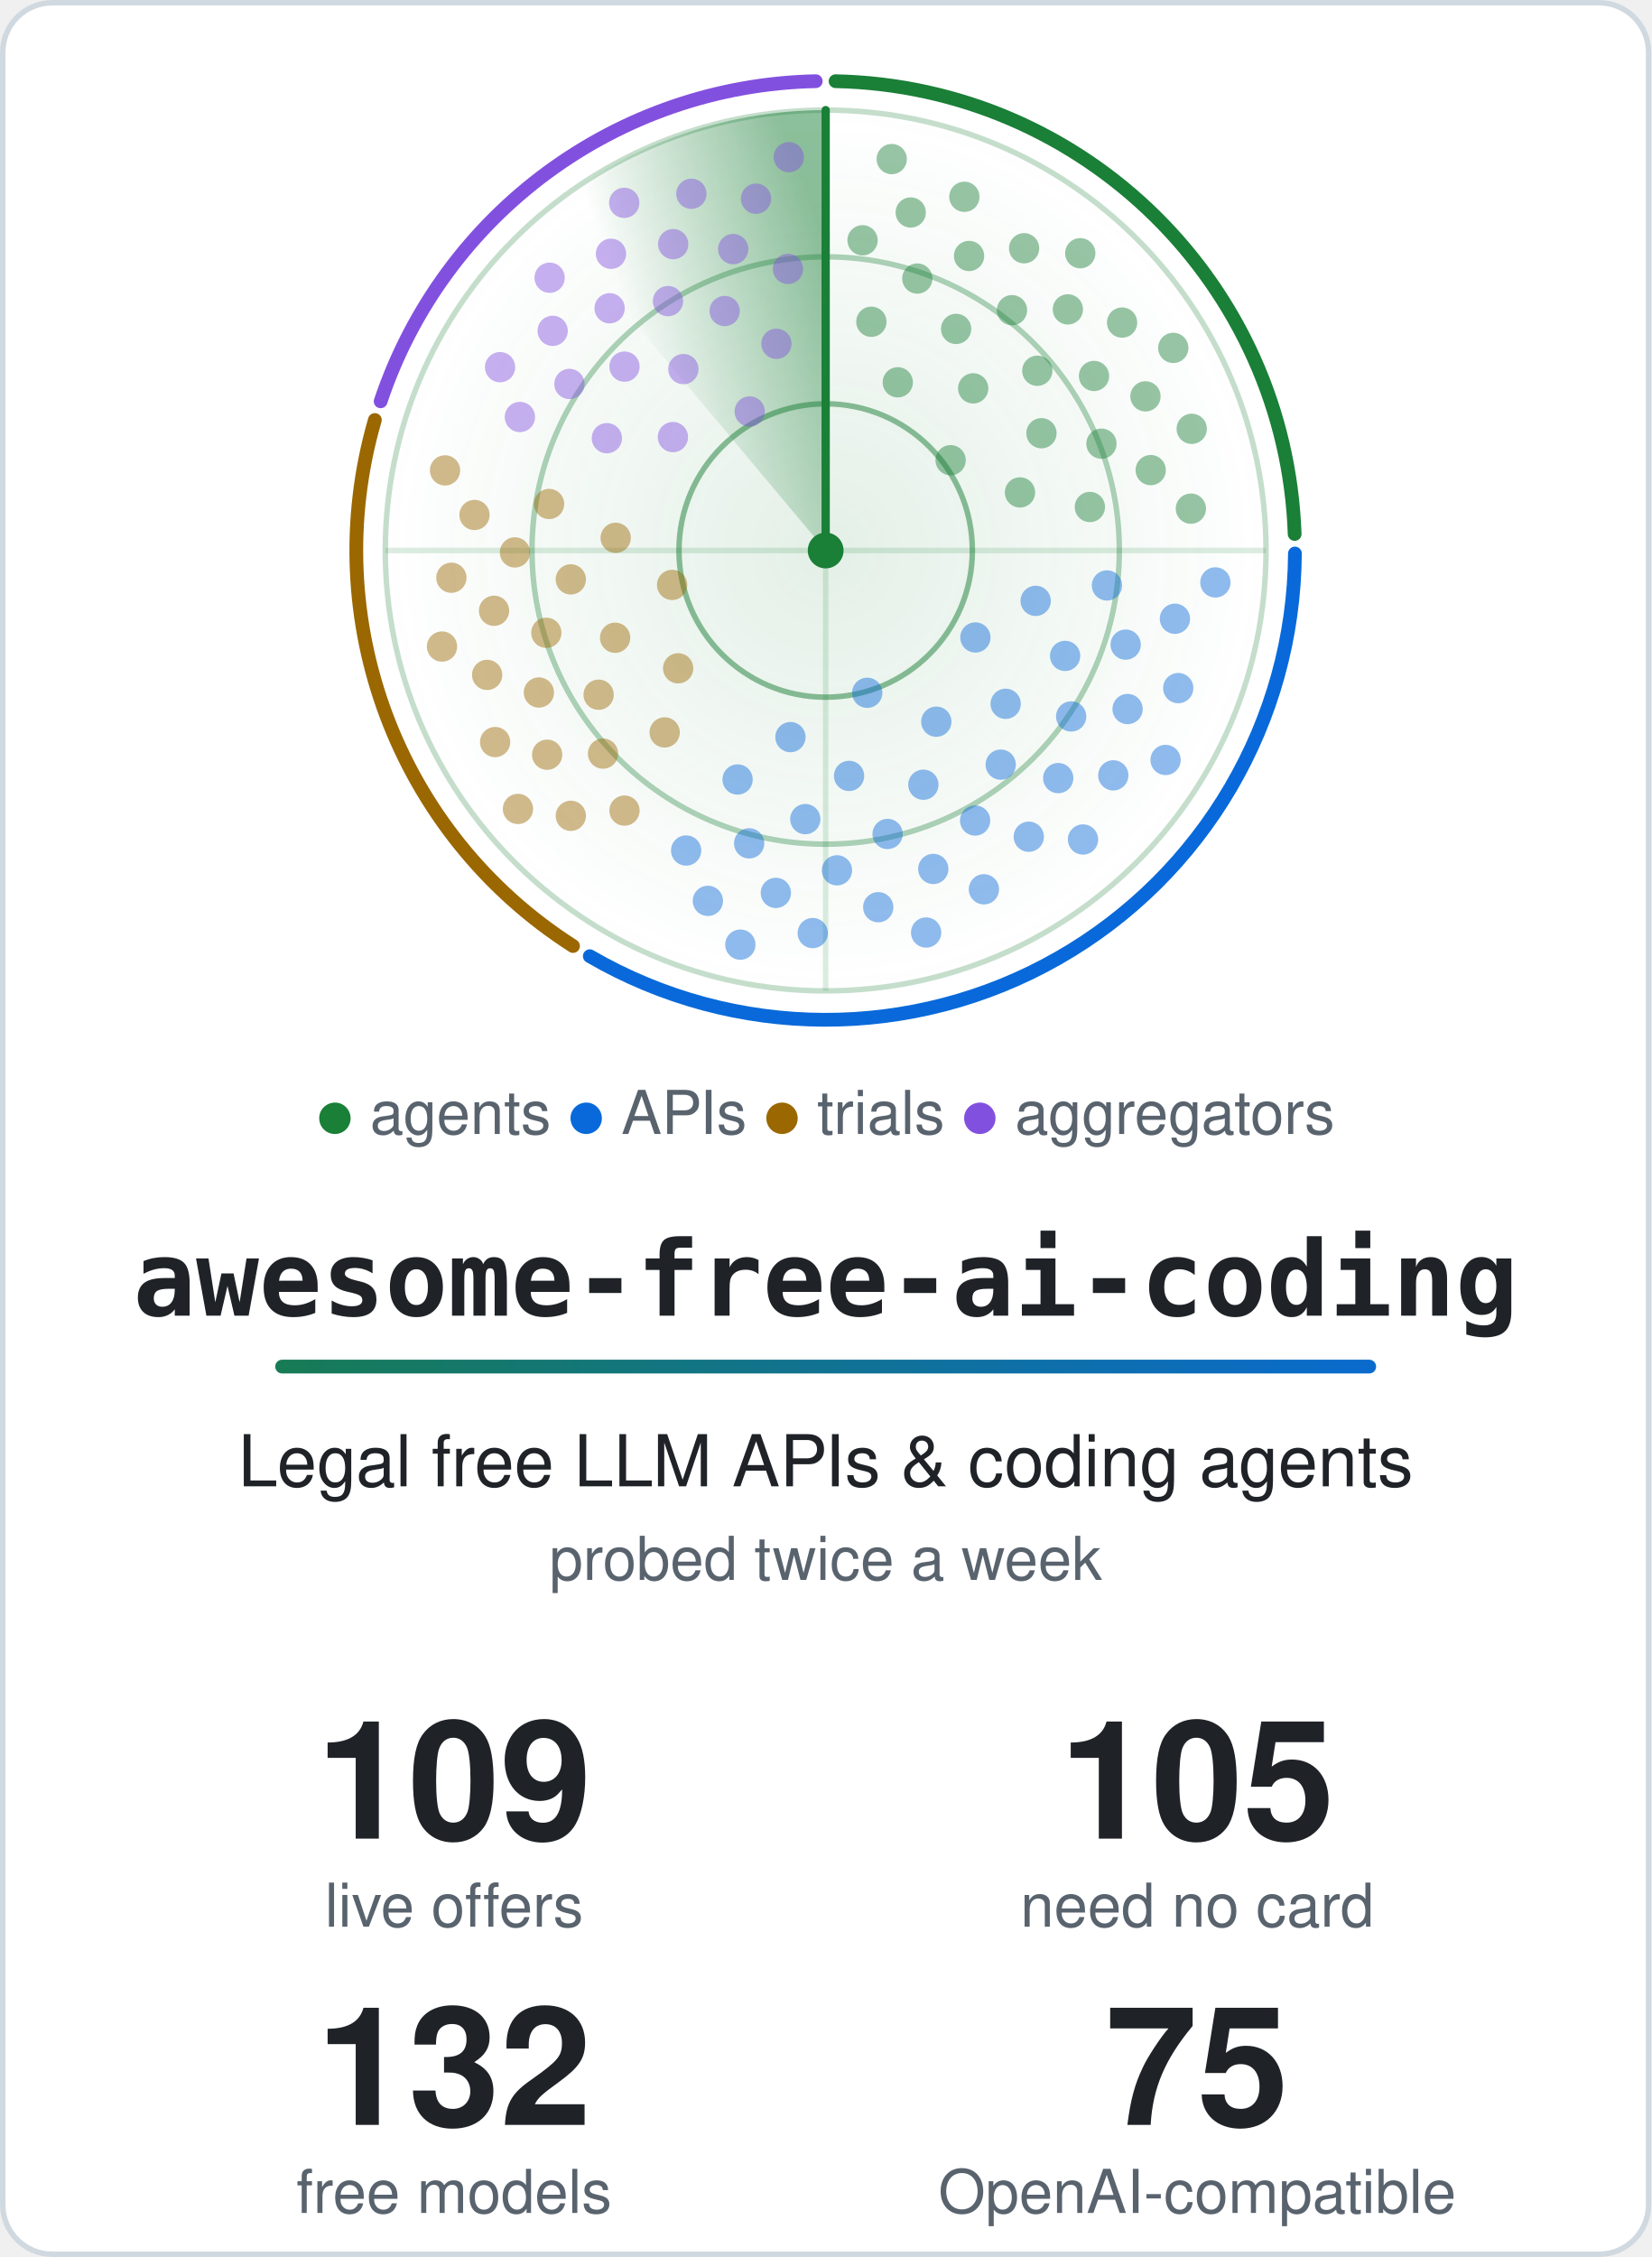
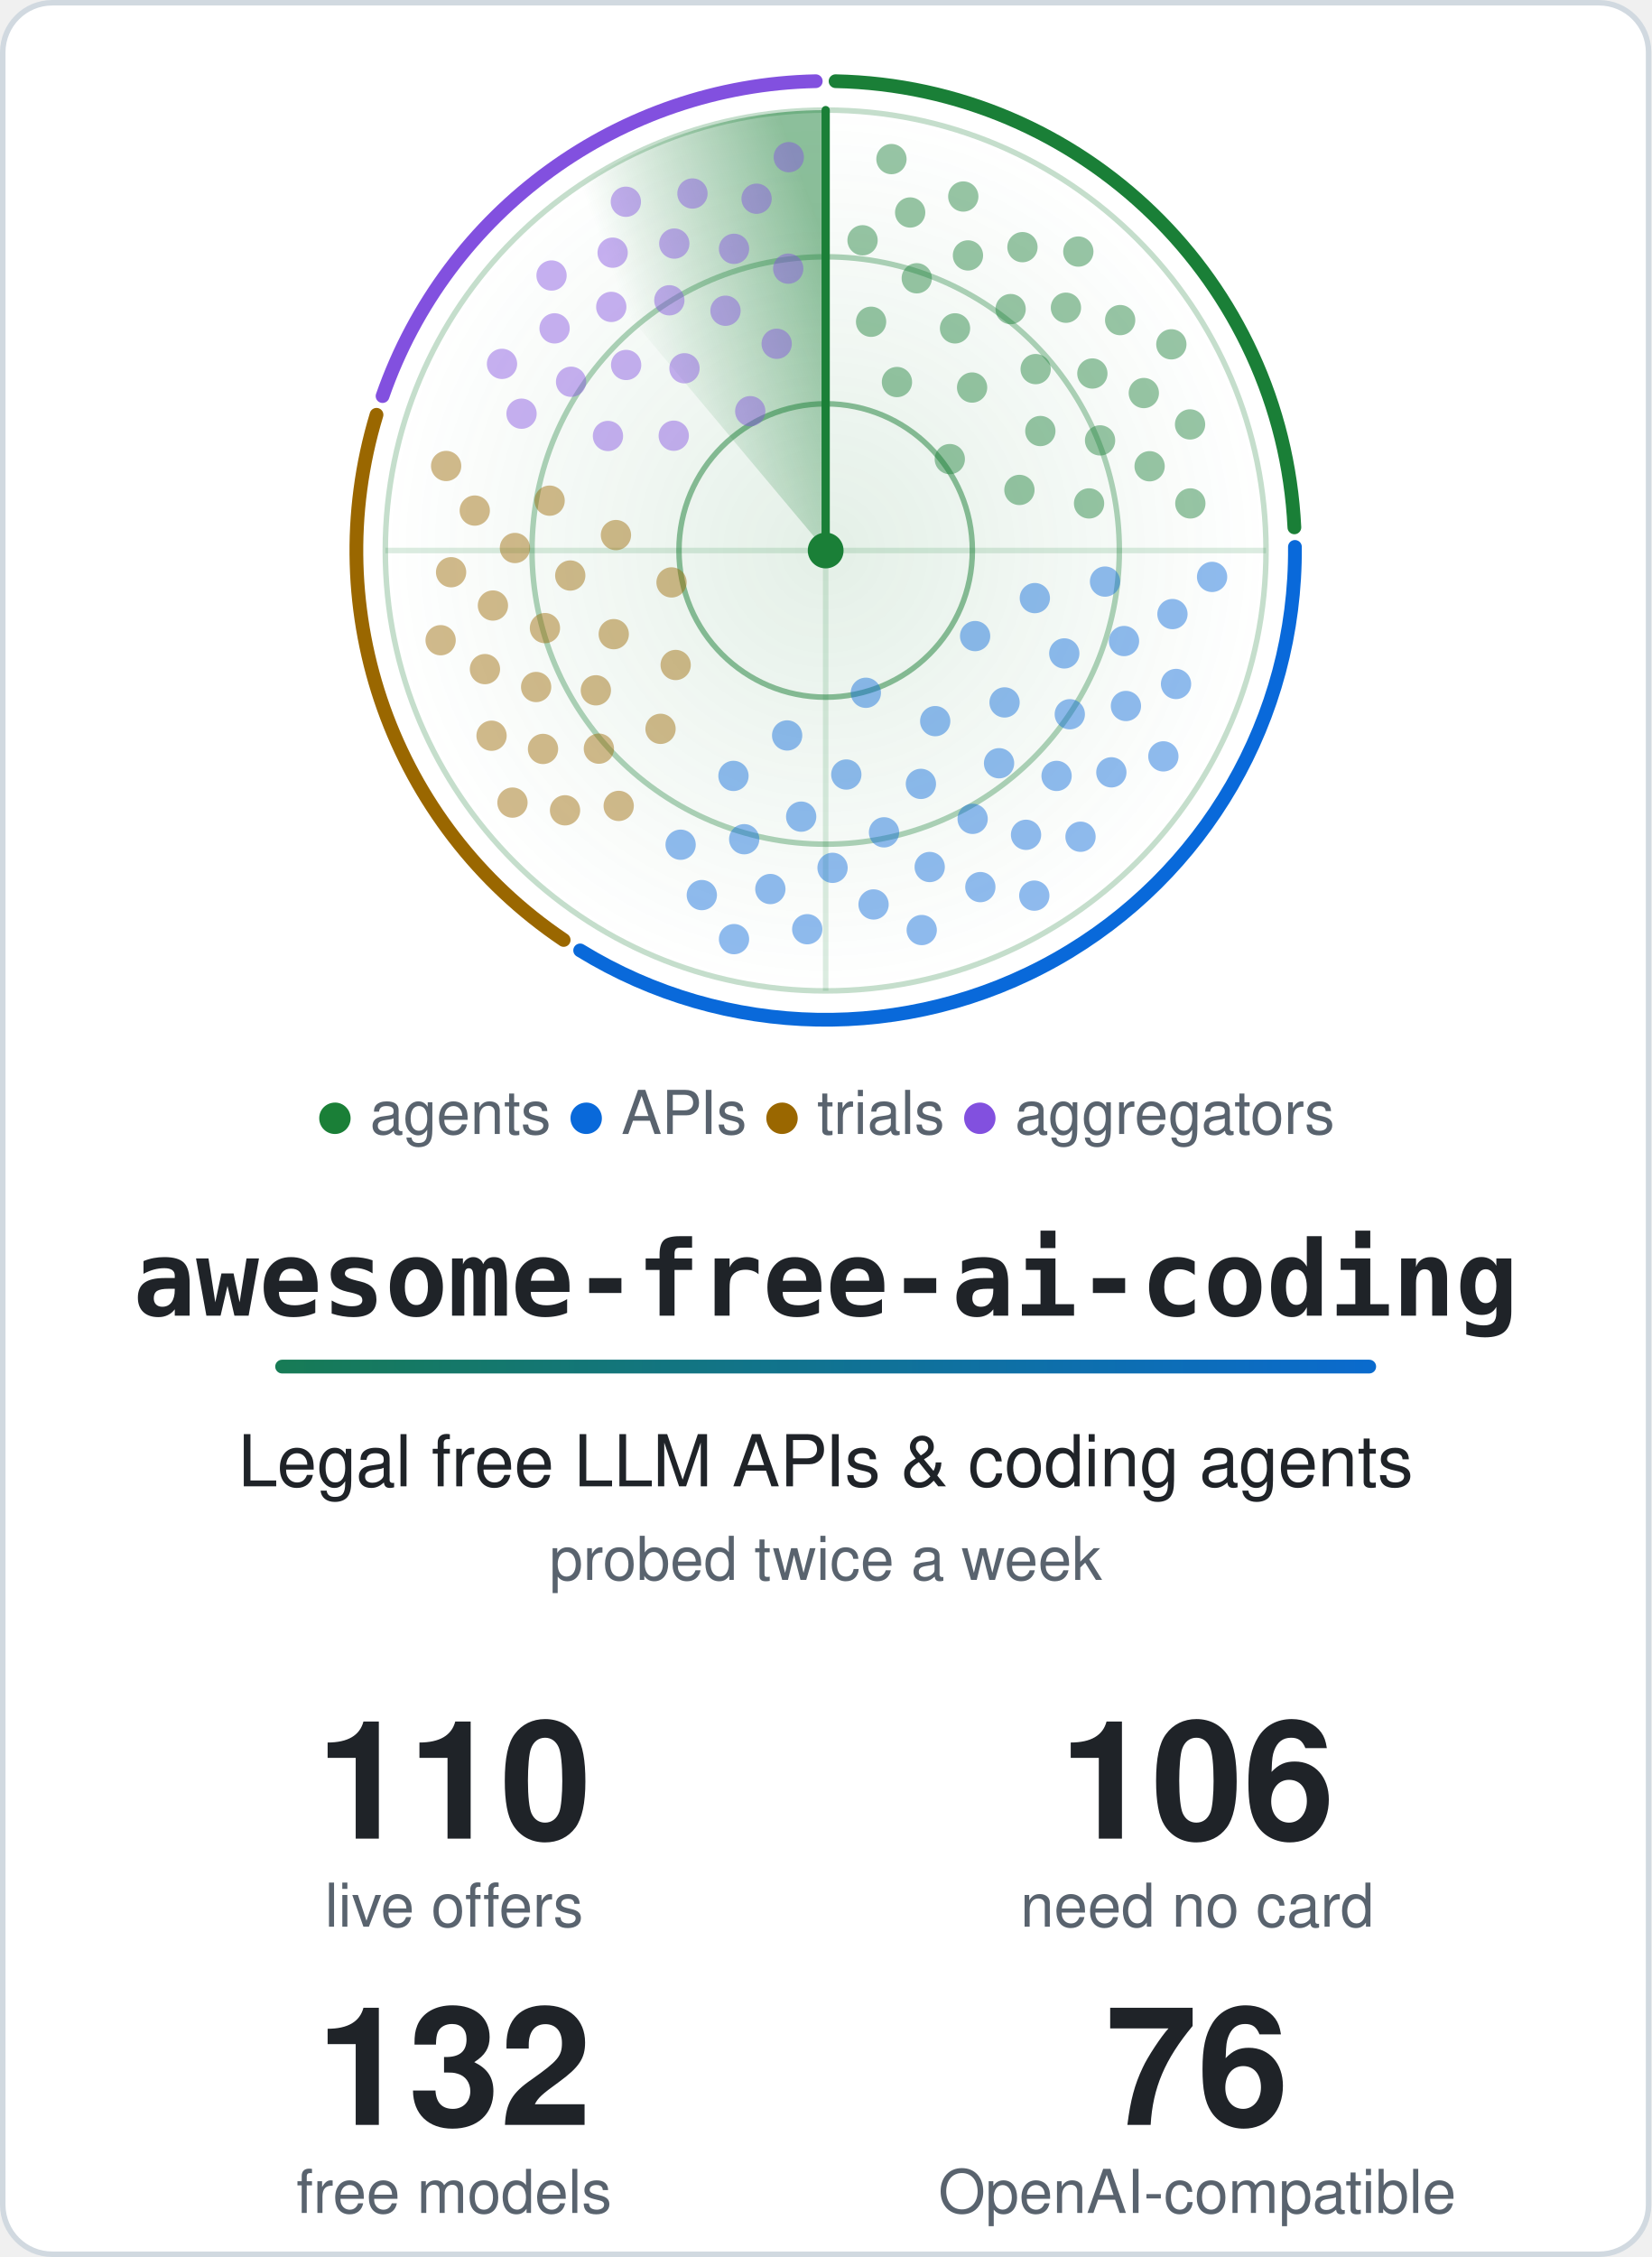
<svg xmlns="http://www.w3.org/2000/svg" width="600" height="820" viewBox="0 0 600 820" role="img" aria-labelledby="title">
  <style>.card{fill:#ffffff;stroke:#d1d9e0}.t{fill:#1f2328}.m{fill:#59636e}.ring{stroke:#1a7f37}.hub{fill:#1a7f37}.beam{stroke:#1a7f37}.s0,.s1,.g0,.g1{stop-color:#1a7f37}.a0{stop-color:#1a7f37}.a1{stop-color:#0969da}.dot.agents,.key.agents{fill:#1a7f37}.rim.agents{stroke:#1a7f37}.dot.apis,.key.apis{fill:#0969da}.rim.apis{stroke:#0969da}.dot.trials,.key.trials{fill:#9a6700}.rim.trials{stroke:#9a6700}.dot.aggregators,.key.aggregators{fill:#8250df}.rim.aggregators{stroke:#8250df}@media (prefers-color-scheme: dark) {.card{fill:#0d1117;stroke:#3d444d}.t{fill:#f0f6fc}.m{fill:#9198a1}.ring{stroke:#3fb950}.hub{fill:#3fb950}.beam{stroke:#3fb950}.s0,.s1,.g0,.g1{stop-color:#3fb950}.a0{stop-color:#3fb950}.a1{stop-color:#4493f8}.dot.agents,.key.agents{fill:#3fb950}.rim.agents{stroke:#3fb950}.dot.apis,.key.apis{fill:#4493f8}.rim.apis{stroke:#4493f8}.dot.trials,.key.trials{fill:#d29922}.rim.trials{stroke:#d29922}.dot.aggregators,.key.aggregators{fill:#ab7df8}.rim.aggregators{stroke:#ab7df8}}.rim{fill:none}.s0{stop-opacity:.5}.s1,.g1{stop-opacity:0}.g0{stop-opacity:.12}.dot{opacity:.45;animation:ping 6s linear infinite}@keyframes ping{0%,4%{opacity:1}55%,100%{opacity:.45}}.turning{animation:turn 6s linear infinite}@keyframes turn{to{transform:rotate(360deg)}}@media (prefers-reduced-motion: reduce) {.dot { animation: none; opacity: 1 } .turning { animation: none }}</style>
  <defs>
    <linearGradient id="accent" gradientUnits="userSpaceOnUse" x1="0" y1="0" x2="540" y2="0">
      <stop class="a0" offset="0" />
      <stop class="a1" offset="1" />
    </linearGradient>
  </defs>
  <rect class="card" x="1" y="1" width="598" height="818" rx="18" stroke-width="2" />
  <defs>
    <radialGradient id="glow">
      <stop class="g0" offset="0" />
      <stop class="g1" offset="1" />
    </radialGradient>
  </defs>
  <circle cx="300.0" cy="200.0" r="160.0" fill="url(#glow)" />
  <circle class="ring" cx="300.0" cy="200.0" r="53.3" fill="none" stroke-width="2" stroke-opacity=".5" />
  <circle class="ring" cx="300.0" cy="200.0" r="106.7" fill="none" stroke-width="2" stroke-opacity=".35" />
  <circle class="ring" cx="300.0" cy="200.0" r="160.0" fill="none" stroke-width="2" stroke-opacity=".25" />
  <path class="ring" d="M140.0 200.0H460.0M300.0 40.0V360.0" stroke-width="2" stroke-opacity=".15" />
-   <path class="rim agents" d="M303.6 29.5A170.5 170.5 0 0 1 470.4 194.0" stroke-width="5" stroke-linecap="round" />
-   <path class="rim apis" d="M470.5 201.1A170.5 170.5 0 0 1 214.3 347.4" stroke-width="5" stroke-linecap="round" />
-   <path class="rim trials" d="M208.2 343.7A170.5 170.5 0 0 1 136.2 152.6" stroke-width="5" stroke-linecap="round" />
-   <path class="rim aggregators" d="M138.3 145.8A170.5 170.5 0 0 1 296.4 29.5" stroke-width="5" stroke-linecap="round" />
+   <path class="rim agents" d="M303.6 29.5A170.5 170.5 0 0 1 470.3 191.6" stroke-width="5" stroke-linecap="round" />
+   <path class="rim apis" d="M470.5 198.7A170.5 170.5 0 0 1 210.8 345.3" stroke-width="5" stroke-linecap="round" />
+   <path class="rim trials" d="M204.8 341.5A170.5 170.5 0 0 1 136.8 150.7" stroke-width="5" stroke-linecap="round" />
+   <path class="rim aggregators" d="M139.0 143.9A170.5 170.5 0 0 1 296.4 29.5" stroke-width="5" stroke-linecap="round" />
  <defs>
    <linearGradient id="sweep" gradientUnits="userSpaceOnUse" x1="300.0" y1="88.0" x2="228.0" y2="114.2">
      <stop class="s0" offset="0" />
      <stop class="s1" offset="1" />
    </linearGradient>
  </defs>
  <g class="turning" style="transform-origin:300.0px 200.0px">
    <path fill="url(#sweep)" d="M300.0 200.0L197.2 77.4A160.0 160.0 0 0 1 300.0 40.0Z" />
    <line class="beam" x1="300.0" y1="200.0" x2="300.0" y2="40.0" stroke-width="3" stroke-linecap="round" />
  </g>
-   <circle class="dot agents" cx="345.4" cy="167.2" r="5.5" style="animation-delay:0.90s" />
-   <circle class="dot agents" cx="326.2" cy="138.9" r="5.5" style="animation-delay:0.39s" />
-   <circle class="dot agents" cx="370.6" cy="178.9" r="5.5" style="animation-delay:1.22s" />
-   <circle class="dot agents" cx="353.6" cy="141.1" r="5.5" style="animation-delay:0.71s" />
-   <circle class="dot agents" cx="316.6" cy="116.9" r="5.5" style="animation-delay:0.19s" />
-   <circle class="dot agents" cx="378.4" cy="157.4" r="5.5" style="animation-delay:1.02s" />
-   <circle class="dot agents" cx="347.4" cy="119.5" r="5.5" style="animation-delay:0.51s" />
-   <circle class="dot agents" cx="396.0" cy="184.2" r="5.5" style="animation-delay:1.34s" />
-   <circle class="dot agents" cx="376.9" cy="134.7" r="5.5" style="animation-delay:0.83s" />
-   <circle class="dot agents" cx="333.3" cy="101.2" r="5.5" style="animation-delay:0.31s" />
-   <circle class="dot agents" cx="400.2" cy="161.2" r="5.5" style="animation-delay:1.15s" />
-   <circle class="dot agents" cx="367.7" cy="112.7" r="5.5" style="animation-delay:0.63s" />
+   <circle class="dot agents" cx="345.1" cy="166.8" r="5.5" style="animation-delay:0.89s" />
+   <circle class="dot agents" cx="325.9" cy="138.8" r="5.5" style="animation-delay:0.38s" />
+   <circle class="dot agents" cx="370.4" cy="178.0" r="5.5" style="animation-delay:1.21s" />
+   <circle class="dot agents" cx="353.2" cy="140.8" r="5.5" style="animation-delay:0.70s" />
+   <circle class="dot agents" cx="316.5" cy="116.9" r="5.5" style="animation-delay:0.19s" />
+   <circle class="dot agents" cx="378.0" cy="156.6" r="5.5" style="animation-delay:1.02s" />
+   <circle class="dot agents" cx="347.0" cy="119.3" r="5.5" style="animation-delay:0.50s" />
+   <circle class="dot agents" cx="395.7" cy="182.9" r="5.5" style="animation-delay:1.33s" />
+   <circle class="dot agents" cx="376.3" cy="134.1" r="5.5" style="animation-delay:0.82s" />
+   <circle class="dot agents" cx="333.1" cy="101.1" r="5.5" style="animation-delay:0.31s" />
+   <circle class="dot agents" cx="399.7" cy="160.0" r="5.5" style="animation-delay:1.14s" />
+   <circle class="dot agents" cx="367.2" cy="112.3" r="5.5" style="animation-delay:0.62s" />
  <circle class="dot agents" cx="313.4" cy="87.3" r="5.5" style="animation-delay:0.11s" />
-   <circle class="dot agents" cx="397.5" cy="136.6" r="5.5" style="animation-delay:0.95s" />
-   <circle class="dot agents" cx="352.1" cy="93.0" r="5.5" style="animation-delay:0.43s" />
-   <circle class="dot agents" cx="418.1" cy="170.8" r="5.5" style="animation-delay:1.27s" />
-   <circle class="dot agents" cx="388.0" cy="112.4" r="5.5" style="animation-delay:0.75s" />
-   <circle class="dot agents" cx="330.9" cy="77.2" r="5.5" style="animation-delay:0.24s" />
-   <circle class="dot agents" cx="416.2" cy="144.0" r="5.5" style="animation-delay:1.07s" />
-   <circle class="dot agents" cx="372.1" cy="90.2" r="5.5" style="animation-delay:0.55s" />
-   <circle class="dot agents" cx="432.7" cy="184.8" r="5.5" style="animation-delay:1.39s" />
-   <circle class="dot agents" cx="407.7" cy="117.2" r="5.5" style="animation-delay:0.87s" />
-   <circle class="dot agents" cx="350.4" cy="71.5" r="5.5" style="animation-delay:0.36s" />
-   <circle class="dot agents" cx="433.0" cy="155.8" r="5.5" style="animation-delay:1.19s" />
-   <circle class="dot agents" cx="392.5" cy="92.0" r="5.5" style="animation-delay:0.68s" />
-   <circle class="dot agents" cx="324.0" cy="57.8" r="5.5" style="animation-delay:0.16s" />
-   <circle class="dot agents" cx="426.3" cy="126.4" r="5.5" style="animation-delay:1.00s" />
-   <circle class="dot apis" cx="315.1" cy="251.7" r="5.5" style="animation-delay:2.73s" />
-   <circle class="dot apis" cx="354.4" cy="231.6" r="5.5" style="animation-delay:2.00s" />
-   <circle class="dot apis" cx="287.2" cy="267.8" r="5.5" style="animation-delay:3.18s" />
-   <circle class="dot apis" cx="340.2" cy="262.2" r="5.5" style="animation-delay:2.45s" />
-   <circle class="dot apis" cx="376.3" cy="218.3" r="5.5" style="animation-delay:1.72s" />
-   <circle class="dot apis" cx="308.5" cy="281.9" r="5.5" style="animation-delay:2.90s" />
-   <circle class="dot apis" cx="365.4" cy="255.7" r="5.5" style="animation-delay:2.17s" />
-   <circle class="dot apis" cx="268.0" cy="283.2" r="5.5" style="animation-delay:3.35s" />
-   <circle class="dot apis" cx="335.5" cy="285.1" r="5.5" style="animation-delay:2.62s" />
-   <circle class="dot apis" cx="387.0" cy="238.3" r="5.5" style="animation-delay:1.90s" />
-   <circle class="dot apis" cx="292.6" cy="297.6" r="5.5" style="animation-delay:3.07s" />
-   <circle class="dot apis" cx="363.6" cy="277.8" r="5.5" style="animation-delay:2.35s" />
-   <circle class="dot apis" cx="402.2" cy="212.7" r="5.5" style="animation-delay:1.62s" />
-   <circle class="dot apis" cx="322.5" cy="303.0" r="5.5" style="animation-delay:2.79s" />
-   <circle class="dot apis" cx="389.2" cy="260.3" r="5.5" style="animation-delay:2.07s" />
-   <circle class="dot apis" cx="272.2" cy="306.4" r="5.5" style="animation-delay:3.24s" />
-   <circle class="dot apis" cx="354.3" cy="298.1" r="5.5" style="animation-delay:2.52s" />
-   <circle class="dot apis" cx="409.0" cy="234.2" r="5.5" style="animation-delay:1.79s" />
-   <circle class="dot apis" cx="304.1" cy="316.2" r="5.5" style="animation-delay:2.97s" />
-   <circle class="dot apis" cx="384.5" cy="282.7" r="5.5" style="animation-delay:2.24s" />
-   <circle class="dot apis" cx="249.3" cy="309.0" r="5.5" style="animation-delay:3.42s" />
-   <circle class="dot apis" cx="339.1" cy="315.7" r="5.5" style="animation-delay:2.69s" />
-   <circle class="dot apis" cx="409.7" cy="257.6" r="5.5" style="animation-delay:1.96s" />
-   <circle class="dot apis" cx="281.9" cy="324.4" r="5.5" style="animation-delay:3.14s" />
-   <circle class="dot apis" cx="373.8" cy="304.0" r="5.5" style="animation-delay:2.41s" />
-   <circle class="dot apis" cx="426.9" cy="224.8" r="5.5" style="animation-delay:1.68s" />
-   <circle class="dot apis" cx="319.1" cy="329.6" r="5.5" style="animation-delay:2.86s" />
-   <circle class="dot apis" cx="404.5" cy="281.7" r="5.5" style="animation-delay:2.13s" />
-   <circle class="dot apis" cx="257.2" cy="327.3" r="5.5" style="animation-delay:3.31s" />
-   <circle class="dot apis" cx="357.5" cy="323.1" r="5.5" style="animation-delay:2.58s" />
-   <circle class="dot apis" cx="428.1" cy="250.0" r="5.5" style="animation-delay:1.86s" />
-   <circle class="dot apis" cx="295.3" cy="339.0" r="5.5" style="animation-delay:3.03s" />
-   <circle class="dot apis" cx="393.5" cy="305.0" r="5.5" style="animation-delay:2.30s" />
-   <circle class="dot apis" cx="441.6" cy="211.6" r="5.5" style="animation-delay:1.58s" />
-   <circle class="dot apis" cx="336.5" cy="338.8" r="5.5" style="animation-delay:2.75s" />
-   <circle class="dot apis" cx="423.5" cy="276.1" r="5.5" style="animation-delay:2.03s" />
-   <circle class="dot apis" cx="269.0" cy="343.2" r="5.5" style="animation-delay:3.20s" />
-   <circle class="dot trials" cx="244.2" cy="212.5" r="5.5" style="animation-delay:4.29s" />
-   <circle class="dot trials" cx="246.4" cy="242.8" r="5.5" style="animation-delay:3.86s" />
-   <circle class="dot trials" cx="223.7" cy="195.4" r="5.5" style="animation-delay:4.56s" />
-   <circle class="dot trials" cx="223.5" cy="231.7" r="5.5" style="animation-delay:4.12s" />
-   <circle class="dot trials" cx="241.5" cy="266.1" r="5.5" style="animation-delay:3.69s" />
-   <circle class="dot trials" cx="207.4" cy="210.5" r="5.5" style="animation-delay:4.39s" />
-   <circle class="dot trials" cx="217.5" cy="252.4" r="5.5" style="animation-delay:3.96s" />
-   <circle class="dot trials" cx="199.5" cy="183.1" r="5.5" style="animation-delay:4.66s" />
-   <circle class="dot trials" cx="198.5" cy="229.9" r="5.5" style="animation-delay:4.23s" />
-   <circle class="dot trials" cx="219.1" cy="273.8" r="5.5" style="animation-delay:3.79s" />
-   <circle class="dot trials" cx="187.1" cy="200.7" r="5.5" style="animation-delay:4.49s" />
-   <circle class="dot trials" cx="195.8" cy="251.6" r="5.5" style="animation-delay:4.06s" />
-   <circle class="dot trials" cx="226.9" cy="294.5" r="5.5" style="animation-delay:3.63s" />
-   <circle class="dot trials" cx="179.5" cy="221.9" r="5.5" style="animation-delay:4.33s" />
-   <circle class="dot trials" cx="198.8" cy="274.2" r="5.5" style="animation-delay:3.90s" />
-   <circle class="dot trials" cx="172.4" cy="187.1" r="5.5" style="animation-delay:4.60s" />
-   <circle class="dot trials" cx="177.0" cy="245.2" r="5.5" style="animation-delay:4.16s" />
-   <circle class="dot trials" cx="207.4" cy="296.4" r="5.5" style="animation-delay:3.73s" />
-   <circle class="dot trials" cx="164.0" cy="209.9" r="5.5" style="animation-delay:4.43s" />
-   <circle class="dot trials" cx="179.9" cy="269.6" r="5.5" style="animation-delay:4.00s" />
-   <circle class="dot trials" cx="161.7" cy="170.9" r="5.5" style="animation-delay:4.70s" />
-   <circle class="dot trials" cx="160.6" cy="234.9" r="5.5" style="animation-delay:4.27s" />
-   <circle class="dot trials" cx="188.2" cy="293.9" r="5.5" style="animation-delay:3.83s" />
-   <circle class="dot aggregators" cx="272.4" cy="149.5" r="5.5" style="animation-delay:5.52s" />
-   <circle class="dot aggregators" cx="244.5" cy="158.8" r="5.5" style="animation-delay:5.11s" />
-   <circle class="dot aggregators" cx="282.1" cy="124.9" r="5.5" style="animation-delay:5.78s" />
-   <circle class="dot aggregators" cx="248.3" cy="134.1" r="5.5" style="animation-delay:5.36s" />
-   <circle class="dot aggregators" cx="220.5" cy="159.2" r="5.5" style="animation-delay:4.95s" />
-   <circle class="dot aggregators" cx="263.3" cy="113.0" r="5.5" style="animation-delay:5.62s" />
-   <circle class="dot aggregators" cx="226.9" cy="133.2" r="5.5" style="animation-delay:5.21s" />
-   <circle class="dot aggregators" cx="286.3" cy="97.7" r="5.5" style="animation-delay:5.87s" />
-   <circle class="dot aggregators" cx="242.7" cy="109.4" r="5.5" style="animation-delay:5.46s" />
-   <circle class="dot aggregators" cx="206.9" cy="139.5" r="5.5" style="animation-delay:5.05s" />
-   <circle class="dot aggregators" cx="266.4" cy="90.5" r="5.5" style="animation-delay:5.72s" />
-   <circle class="dot aggregators" cx="221.5" cy="112.0" r="5.5" style="animation-delay:5.30s" />
-   <circle class="dot aggregators" cx="188.9" cy="151.5" r="5.5" style="animation-delay:4.89s" />
-   <circle class="dot aggregators" cx="244.6" cy="88.7" r="5.5" style="animation-delay:5.56s" />
-   <circle class="dot aggregators" cx="200.8" cy="120.2" r="5.5" style="animation-delay:5.15s" />
-   <circle class="dot aggregators" cx="274.7" cy="72.2" r="5.5" style="animation-delay:5.81s" />
-   <circle class="dot aggregators" cx="222.0" cy="92.2" r="5.5" style="animation-delay:5.40s" />
-   <circle class="dot aggregators" cx="181.7" cy="133.4" r="5.5" style="animation-delay:4.99s" />
-   <circle class="dot aggregators" cx="251.2" cy="70.4" r="5.5" style="animation-delay:5.66s" />
-   <circle class="dot aggregators" cx="199.7" cy="100.9" r="5.5" style="animation-delay:5.24s" />
+   <circle class="dot agents" cx="396.9" cy="135.7" r="5.5" style="animation-delay:0.94s" />
+   <circle class="dot agents" cx="351.7" cy="92.8" r="5.5" style="animation-delay:0.43s" />
+   <circle class="dot agents" cx="417.7" cy="169.4" r="5.5" style="animation-delay:1.26s" />
+   <circle class="dot agents" cx="387.3" cy="111.8" r="5.5" style="animation-delay:0.75s" />
+   <circle class="dot agents" cx="330.7" cy="77.2" r="5.5" style="animation-delay:0.23s" />
+   <circle class="dot agents" cx="415.6" cy="142.8" r="5.5" style="animation-delay:1.06s" />
+   <circle class="dot agents" cx="371.5" cy="89.8" r="5.5" style="animation-delay:0.55s" />
+   <circle class="dot agents" cx="432.5" cy="182.9" r="5.5" style="animation-delay:1.38s" />
+   <circle class="dot agents" cx="407.0" cy="116.3" r="5.5" style="animation-delay:0.87s" />
+   <circle class="dot agents" cx="350.0" cy="71.4" r="5.5" style="animation-delay:0.35s" />
+   <circle class="dot agents" cx="432.4" cy="154.2" r="5.5" style="animation-delay:1.18s" />
+   <circle class="dot agents" cx="391.8" cy="91.4" r="5.5" style="animation-delay:0.67s" />
+   <circle class="dot agents" cx="323.9" cy="57.8" r="5.5" style="animation-delay:0.16s" />
+   <circle class="dot agents" cx="425.6" cy="125.1" r="5.5" style="animation-delay:0.99s" />
+   <circle class="dot apis" cx="314.6" cy="251.7" r="5.5" style="animation-delay:2.74s" />
+   <circle class="dot apis" cx="354.3" cy="231.1" r="5.5" style="animation-delay:2.00s" />
+   <circle class="dot apis" cx="286.0" cy="267.2" r="5.5" style="animation-delay:3.20s" />
+   <circle class="dot apis" cx="339.8" cy="262.0" r="5.5" style="animation-delay:2.46s" />
+   <circle class="dot apis" cx="376.0" cy="217.3" r="5.5" style="animation-delay:1.71s" />
+   <circle class="dot apis" cx="307.5" cy="281.4" r="5.5" style="animation-delay:2.91s" />
+   <circle class="dot apis" cx="365.0" cy="255.2" r="5.5" style="animation-delay:2.17s" />
+   <circle class="dot apis" cx="266.5" cy="281.9" r="5.5" style="animation-delay:3.37s" />
+   <circle class="dot apis" cx="334.6" cy="284.8" r="5.5" style="animation-delay:2.63s" />
+   <circle class="dot apis" cx="386.7" cy="237.4" r="5.5" style="animation-delay:1.89s" />
+   <circle class="dot apis" cx="291.1" cy="296.7" r="5.5" style="animation-delay:3.09s" />
+   <circle class="dot apis" cx="363.0" cy="277.3" r="5.5" style="animation-delay:2.35s" />
+   <circle class="dot apis" cx="401.5" cy="211.3" r="5.5" style="animation-delay:1.61s" />
+   <circle class="dot apis" cx="321.2" cy="302.4" r="5.5" style="animation-delay:2.80s" />
+   <circle class="dot apis" cx="388.7" cy="259.5" r="5.5" style="animation-delay:2.06s" />
+   <circle class="dot apis" cx="270.4" cy="304.9" r="5.5" style="animation-delay:3.26s" />
+   <circle class="dot apis" cx="353.4" cy="297.5" r="5.5" style="animation-delay:2.52s" />
+   <circle class="dot apis" cx="408.4" cy="232.9" r="5.5" style="animation-delay:1.78s" />
+   <circle class="dot apis" cx="302.5" cy="315.3" r="5.5" style="animation-delay:2.98s" />
+   <circle class="dot apis" cx="383.9" cy="281.9" r="5.5" style="animation-delay:2.24s" />
+   <circle class="dot apis" cx="247.3" cy="306.9" r="5.5" style="animation-delay:3.44s" />
+   <circle class="dot apis" cx="337.8" cy="315.0" r="5.5" style="animation-delay:2.70s" />
+   <circle class="dot apis" cx="409.1" cy="256.5" r="5.5" style="animation-delay:1.96s" />
+   <circle class="dot apis" cx="279.9" cy="323.0" r="5.5" style="animation-delay:3.15s" />
+   <circle class="dot apis" cx="372.8" cy="303.3" r="5.5" style="animation-delay:2.41s" />
+   <circle class="dot apis" cx="426.0" cy="223.1" r="5.5" style="animation-delay:1.67s" />
+   <circle class="dot apis" cx="317.4" cy="328.6" r="5.5" style="animation-delay:2.87s" />
+   <circle class="dot apis" cx="403.8" cy="280.6" r="5.5" style="animation-delay:2.13s" />
+   <circle class="dot apis" cx="255.0" cy="325.2" r="5.5" style="animation-delay:3.33s" />
+   <circle class="dot apis" cx="356.2" cy="322.3" r="5.5" style="animation-delay:2.59s" />
+   <circle class="dot apis" cx="427.3" cy="248.5" r="5.5" style="animation-delay:1.85s" />
+   <circle class="dot apis" cx="293.3" cy="337.6" r="5.5" style="animation-delay:3.05s" />
+   <circle class="dot apis" cx="392.6" cy="304.0" r="5.5" style="animation-delay:2.31s" />
+   <circle class="dot apis" cx="440.4" cy="209.6" r="5.5" style="animation-delay:1.56s" />
+   <circle class="dot apis" cx="334.9" cy="337.9" r="5.5" style="animation-delay:2.76s" />
+   <circle class="dot apis" cx="422.7" cy="274.8" r="5.5" style="animation-delay:2.02s" />
+   <circle class="dot apis" cx="266.7" cy="341.2" r="5.5" style="animation-delay:3.22s" />
+   <circle class="dot apis" cx="375.8" cy="325.4" r="5.5" style="animation-delay:2.48s" />
+   <circle class="dot trials" cx="244.0" cy="211.6" r="5.5" style="animation-delay:4.31s" />
+   <circle class="dot trials" cx="245.5" cy="241.6" r="5.5" style="animation-delay:3.88s" />
+   <circle class="dot trials" cx="223.8" cy="194.4" r="5.5" style="animation-delay:4.57s" />
+   <circle class="dot trials" cx="223.0" cy="230.4" r="5.5" style="animation-delay:4.14s" />
+   <circle class="dot trials" cx="240.0" cy="264.8" r="5.5" style="animation-delay:3.71s" />
+   <circle class="dot trials" cx="207.2" cy="209.1" r="5.5" style="animation-delay:4.41s" />
+   <circle class="dot trials" cx="216.5" cy="250.8" r="5.5" style="animation-delay:3.98s" />
+   <circle class="dot trials" cx="199.7" cy="181.9" r="5.5" style="animation-delay:4.67s" />
+   <circle class="dot trials" cx="198.0" cy="228.2" r="5.5" style="animation-delay:4.24s" />
+   <circle class="dot trials" cx="217.6" cy="272.0" r="5.5" style="animation-delay:3.81s" />
+   <circle class="dot trials" cx="187.1" cy="199.1" r="5.5" style="animation-delay:4.51s" />
+   <circle class="dot trials" cx="194.8" cy="249.6" r="5.5" style="animation-delay:4.08s" />
+   <circle class="dot trials" cx="224.8" cy="292.8" r="5.5" style="animation-delay:3.65s" />
+   <circle class="dot trials" cx="179.1" cy="220.0" r="5.5" style="animation-delay:4.34s" />
+   <circle class="dot trials" cx="197.3" cy="272.1" r="5.5" style="animation-delay:3.92s" />
+   <circle class="dot trials" cx="172.5" cy="185.5" r="5.5" style="animation-delay:4.61s" />
+   <circle class="dot trials" cx="176.2" cy="243.1" r="5.5" style="animation-delay:4.18s" />
+   <circle class="dot trials" cx="205.3" cy="294.4" r="5.5" style="animation-delay:3.75s" />
+   <circle class="dot trials" cx="163.9" cy="207.9" r="5.5" style="animation-delay:4.44s" />
+   <circle class="dot trials" cx="178.6" cy="267.3" r="5.5" style="animation-delay:4.02s" />
+   <circle class="dot trials" cx="162.1" cy="169.3" r="5.5" style="animation-delay:4.71s" />
+   <circle class="dot trials" cx="160.1" cy="232.6" r="5.5" style="animation-delay:4.28s" />
+   <circle class="dot trials" cx="186.2" cy="291.6" r="5.5" style="animation-delay:3.85s" />
+   <circle class="dot aggregators" cx="272.6" cy="149.4" r="5.5" style="animation-delay:5.53s" />
+   <circle class="dot aggregators" cx="244.8" cy="158.3" r="5.5" style="animation-delay:5.12s" />
+   <circle class="dot aggregators" cx="282.2" cy="124.9" r="5.5" style="animation-delay:5.78s" />
+   <circle class="dot aggregators" cx="248.7" cy="133.8" r="5.5" style="animation-delay:5.37s" />
+   <circle class="dot aggregators" cx="220.9" cy="158.4" r="5.5" style="animation-delay:4.96s" />
+   <circle class="dot aggregators" cx="263.6" cy="112.9" r="5.5" style="animation-delay:5.62s" />
+   <circle class="dot aggregators" cx="227.5" cy="132.6" r="5.5" style="animation-delay:5.21s" />
+   <circle class="dot aggregators" cx="286.4" cy="97.6" r="5.5" style="animation-delay:5.87s" />
+   <circle class="dot aggregators" cx="243.2" cy="109.1" r="5.5" style="animation-delay:5.47s" />
+   <circle class="dot aggregators" cx="207.5" cy="138.7" r="5.5" style="animation-delay:5.06s" />
+   <circle class="dot aggregators" cx="266.7" cy="90.4" r="5.5" style="animation-delay:5.72s" />
+   <circle class="dot aggregators" cx="222.1" cy="111.5" r="5.5" style="animation-delay:5.31s" />
+   <circle class="dot aggregators" cx="189.5" cy="150.3" r="5.5" style="animation-delay:4.90s" />
+   <circle class="dot aggregators" cx="245.0" cy="88.5" r="5.5" style="animation-delay:5.56s" />
+   <circle class="dot aggregators" cx="201.5" cy="119.3" r="5.5" style="animation-delay:5.16s" />
+   <circle class="dot aggregators" cx="274.9" cy="72.2" r="5.5" style="animation-delay:5.81s" />
+   <circle class="dot aggregators" cx="222.6" cy="91.8" r="5.5" style="animation-delay:5.41s" />
+   <circle class="dot aggregators" cx="182.4" cy="132.2" r="5.5" style="animation-delay:5.00s" />
+   <circle class="dot aggregators" cx="251.6" cy="70.3" r="5.5" style="animation-delay:5.66s" />
+   <circle class="dot aggregators" cx="200.4" cy="100.1" r="5.5" style="animation-delay:5.25s" />
  <circle class="dot aggregators" cx="286.6" cy="57.1" r="5.5" style="animation-delay:5.91s" />
-   <circle class="dot aggregators" cx="226.8" cy="73.7" r="5.5" style="animation-delay:5.50s" />
+   <circle class="dot aggregators" cx="227.4" cy="73.3" r="5.5" style="animation-delay:5.50s" />
  <circle class="hub" cx="300.0" cy="200.0" r="6.5" />
  <text class="m" x="300.0" y="412" text-anchor="middle" font-family="-apple-system, BlinkMacSystemFont, 'Segoe UI', Helvetica, Arial, sans-serif" font-size="22">
    <tspan class="key agents">●</tspan> agents <tspan class="key apis">●</tspan> APIs <tspan class="key trials">●</tspan> trials <tspan class="key aggregators">●</tspan> aggregators</text>
  <text class="t" x="300.0" y="478" text-anchor="middle" font-family="ui-monospace, SFMono-Regular, Menlo, Consolas, monospace" font-size="38" font-weight="700">awesome-free-ai-coding</text>
  <rect x="100.0" y="494" width="400" height="5" rx="2.5" fill="url(#accent)" />
  <text class="t" x="300.0" y="540" text-anchor="middle" font-family="-apple-system, BlinkMacSystemFont, 'Segoe UI', Helvetica, Arial, sans-serif" font-size="26">Legal free LLM APIs &amp; coding agents</text>
  <text class="m" x="300.0" y="574" text-anchor="middle" font-family="-apple-system, BlinkMacSystemFont, 'Segoe UI', Helvetica, Arial, sans-serif" font-size="22">probed twice a week</text>
-   <text class="t" x="165.0" y="668" text-anchor="middle" font-family="-apple-system, BlinkMacSystemFont, 'Segoe UI', Helvetica, Arial, sans-serif" font-size="60" font-weight="700">109</text>
+   <text class="t" x="165.0" y="668" text-anchor="middle" font-family="-apple-system, BlinkMacSystemFont, 'Segoe UI', Helvetica, Arial, sans-serif" font-size="60" font-weight="700">110</text>
  <text class="m" x="165.0" y="700" text-anchor="middle" font-family="-apple-system, BlinkMacSystemFont, 'Segoe UI', Helvetica, Arial, sans-serif" font-size="22">live offers</text>
-   <text class="t" x="435.0" y="668" text-anchor="middle" font-family="-apple-system, BlinkMacSystemFont, 'Segoe UI', Helvetica, Arial, sans-serif" font-size="60" font-weight="700">105</text>
+   <text class="t" x="435.0" y="668" text-anchor="middle" font-family="-apple-system, BlinkMacSystemFont, 'Segoe UI', Helvetica, Arial, sans-serif" font-size="60" font-weight="700">106</text>
  <text class="m" x="435.0" y="700" text-anchor="middle" font-family="-apple-system, BlinkMacSystemFont, 'Segoe UI', Helvetica, Arial, sans-serif" font-size="22">need no card</text>
  <text class="t" x="165.0" y="772" text-anchor="middle" font-family="-apple-system, BlinkMacSystemFont, 'Segoe UI', Helvetica, Arial, sans-serif" font-size="60" font-weight="700">132</text>
  <text class="m" x="165.0" y="804" text-anchor="middle" font-family="-apple-system, BlinkMacSystemFont, 'Segoe UI', Helvetica, Arial, sans-serif" font-size="22">free models</text>
-   <text class="t" x="435.0" y="772" text-anchor="middle" font-family="-apple-system, BlinkMacSystemFont, 'Segoe UI', Helvetica, Arial, sans-serif" font-size="60" font-weight="700">75</text>
+   <text class="t" x="435.0" y="772" text-anchor="middle" font-family="-apple-system, BlinkMacSystemFont, 'Segoe UI', Helvetica, Arial, sans-serif" font-size="60" font-weight="700">76</text>
  <text class="m" x="435.0" y="804" text-anchor="middle" font-family="-apple-system, BlinkMacSystemFont, 'Segoe UI', Helvetica, Arial, sans-serif" font-size="22">OpenAI-compatible</text>
</svg>
